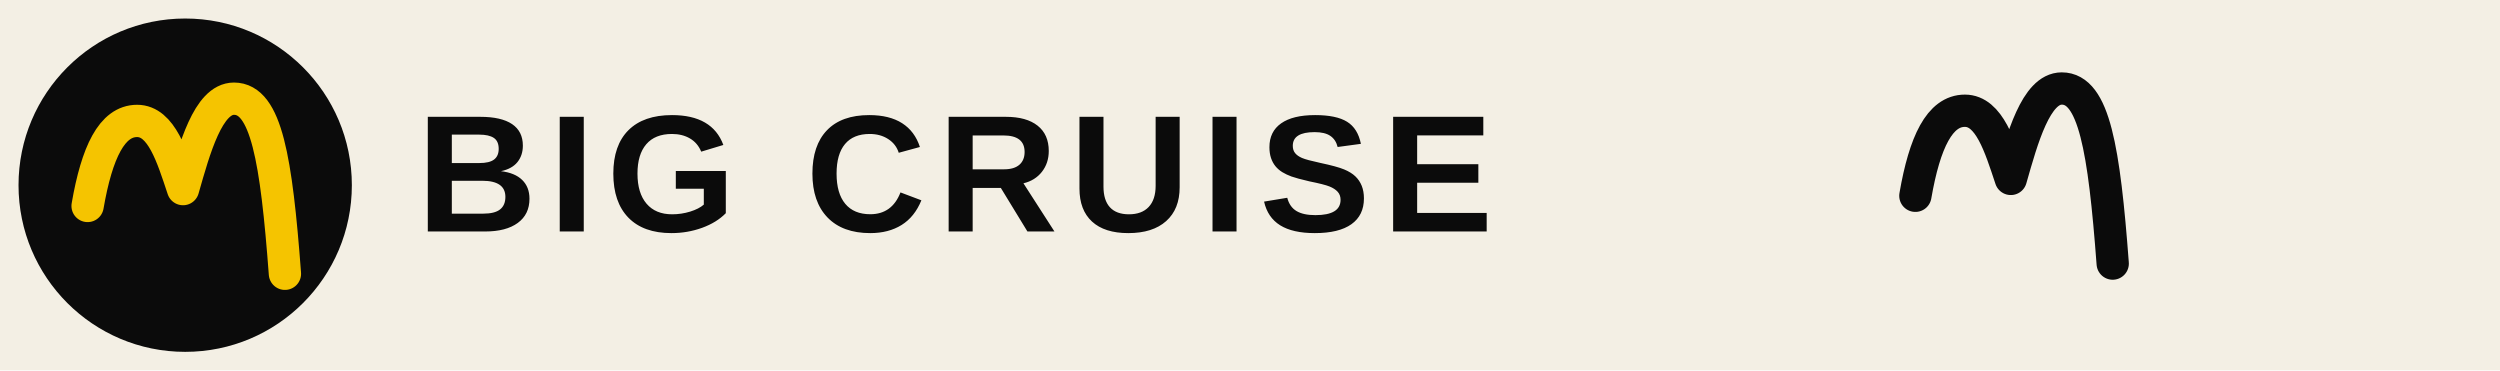
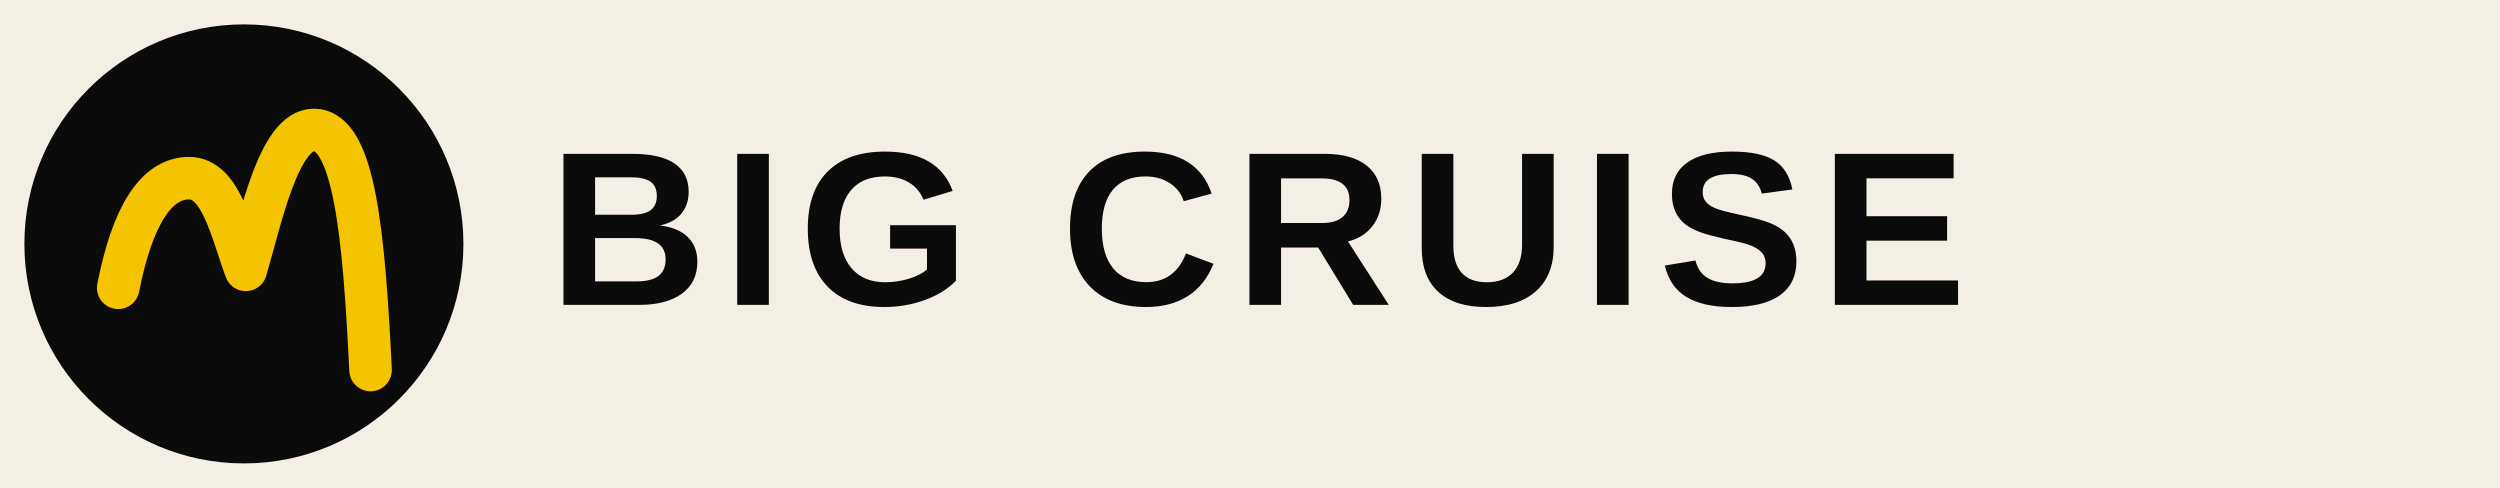
- <svg xmlns="http://www.w3.org/2000/svg" viewBox="0 0 1080 160" role="img" aria-labelledby="t">
-   <rect width="1080" height="160" fill="#F3EFE4" />
+ <svg xmlns="http://www.w3.org/2000/svg" viewBox="0 0 820 160" role="img" aria-labelledby="t">
+   <rect width="820" height="160" fill="#F3EFE4" />
  <circle cx="80" cy="80" r="72" fill="#0B0B0B" />
  <g transform="translate(80 82) scale(1.55) translate(-32 -32)">
-     <path d="M4.8 36.5 C7.4 21.5 11.6 12.8 18.6 12.8 C25.4 12.8 28.4 22.8 31.4 31.8 C34.6 20.6 38.4 6.6 45.6 6.6 C54.6 6.6 57.4 23.5 59.8 55.4" fill="none" stroke="#F5C400" stroke-width="9" stroke-linecap="round" stroke-linejoin="round" />
+     <path d="M5.4 40 C8.4 24.8 13.4 16.8 20.4 16.8 C27.2 16.8 29.4 28.2 32.4 36.2 C35.6 25.4 39.4 6.6 46.8 6.6 C55.4 6.6 57.4 28.8 58.8 57.4" fill="none" stroke="#F5C400" stroke-width="9" stroke-linecap="round" stroke-linejoin="round" />
  </g>
  <text x="180" y="100" font-family="Arial Narrow, Helvetica Neue, Arial, sans-serif" font-size="72" font-weight="800" letter-spacing="5" fill="#0B0B0B">BIG CRUISE</text>
-   <g transform="translate(820 28) scale(1.55)">
-     <path d="M4.8 36.5 C7.4 21.5 11.6 12.8 18.6 12.8 C25.4 12.8 28.4 22.8 31.4 31.8 C34.6 20.6 38.4 6.6 45.6 6.6 C54.6 6.6 57.4 23.5 59.8 55.4" fill="none" stroke="#0B0B0B" stroke-width="9" stroke-linecap="round" stroke-linejoin="round" />
-   </g>
</svg>
